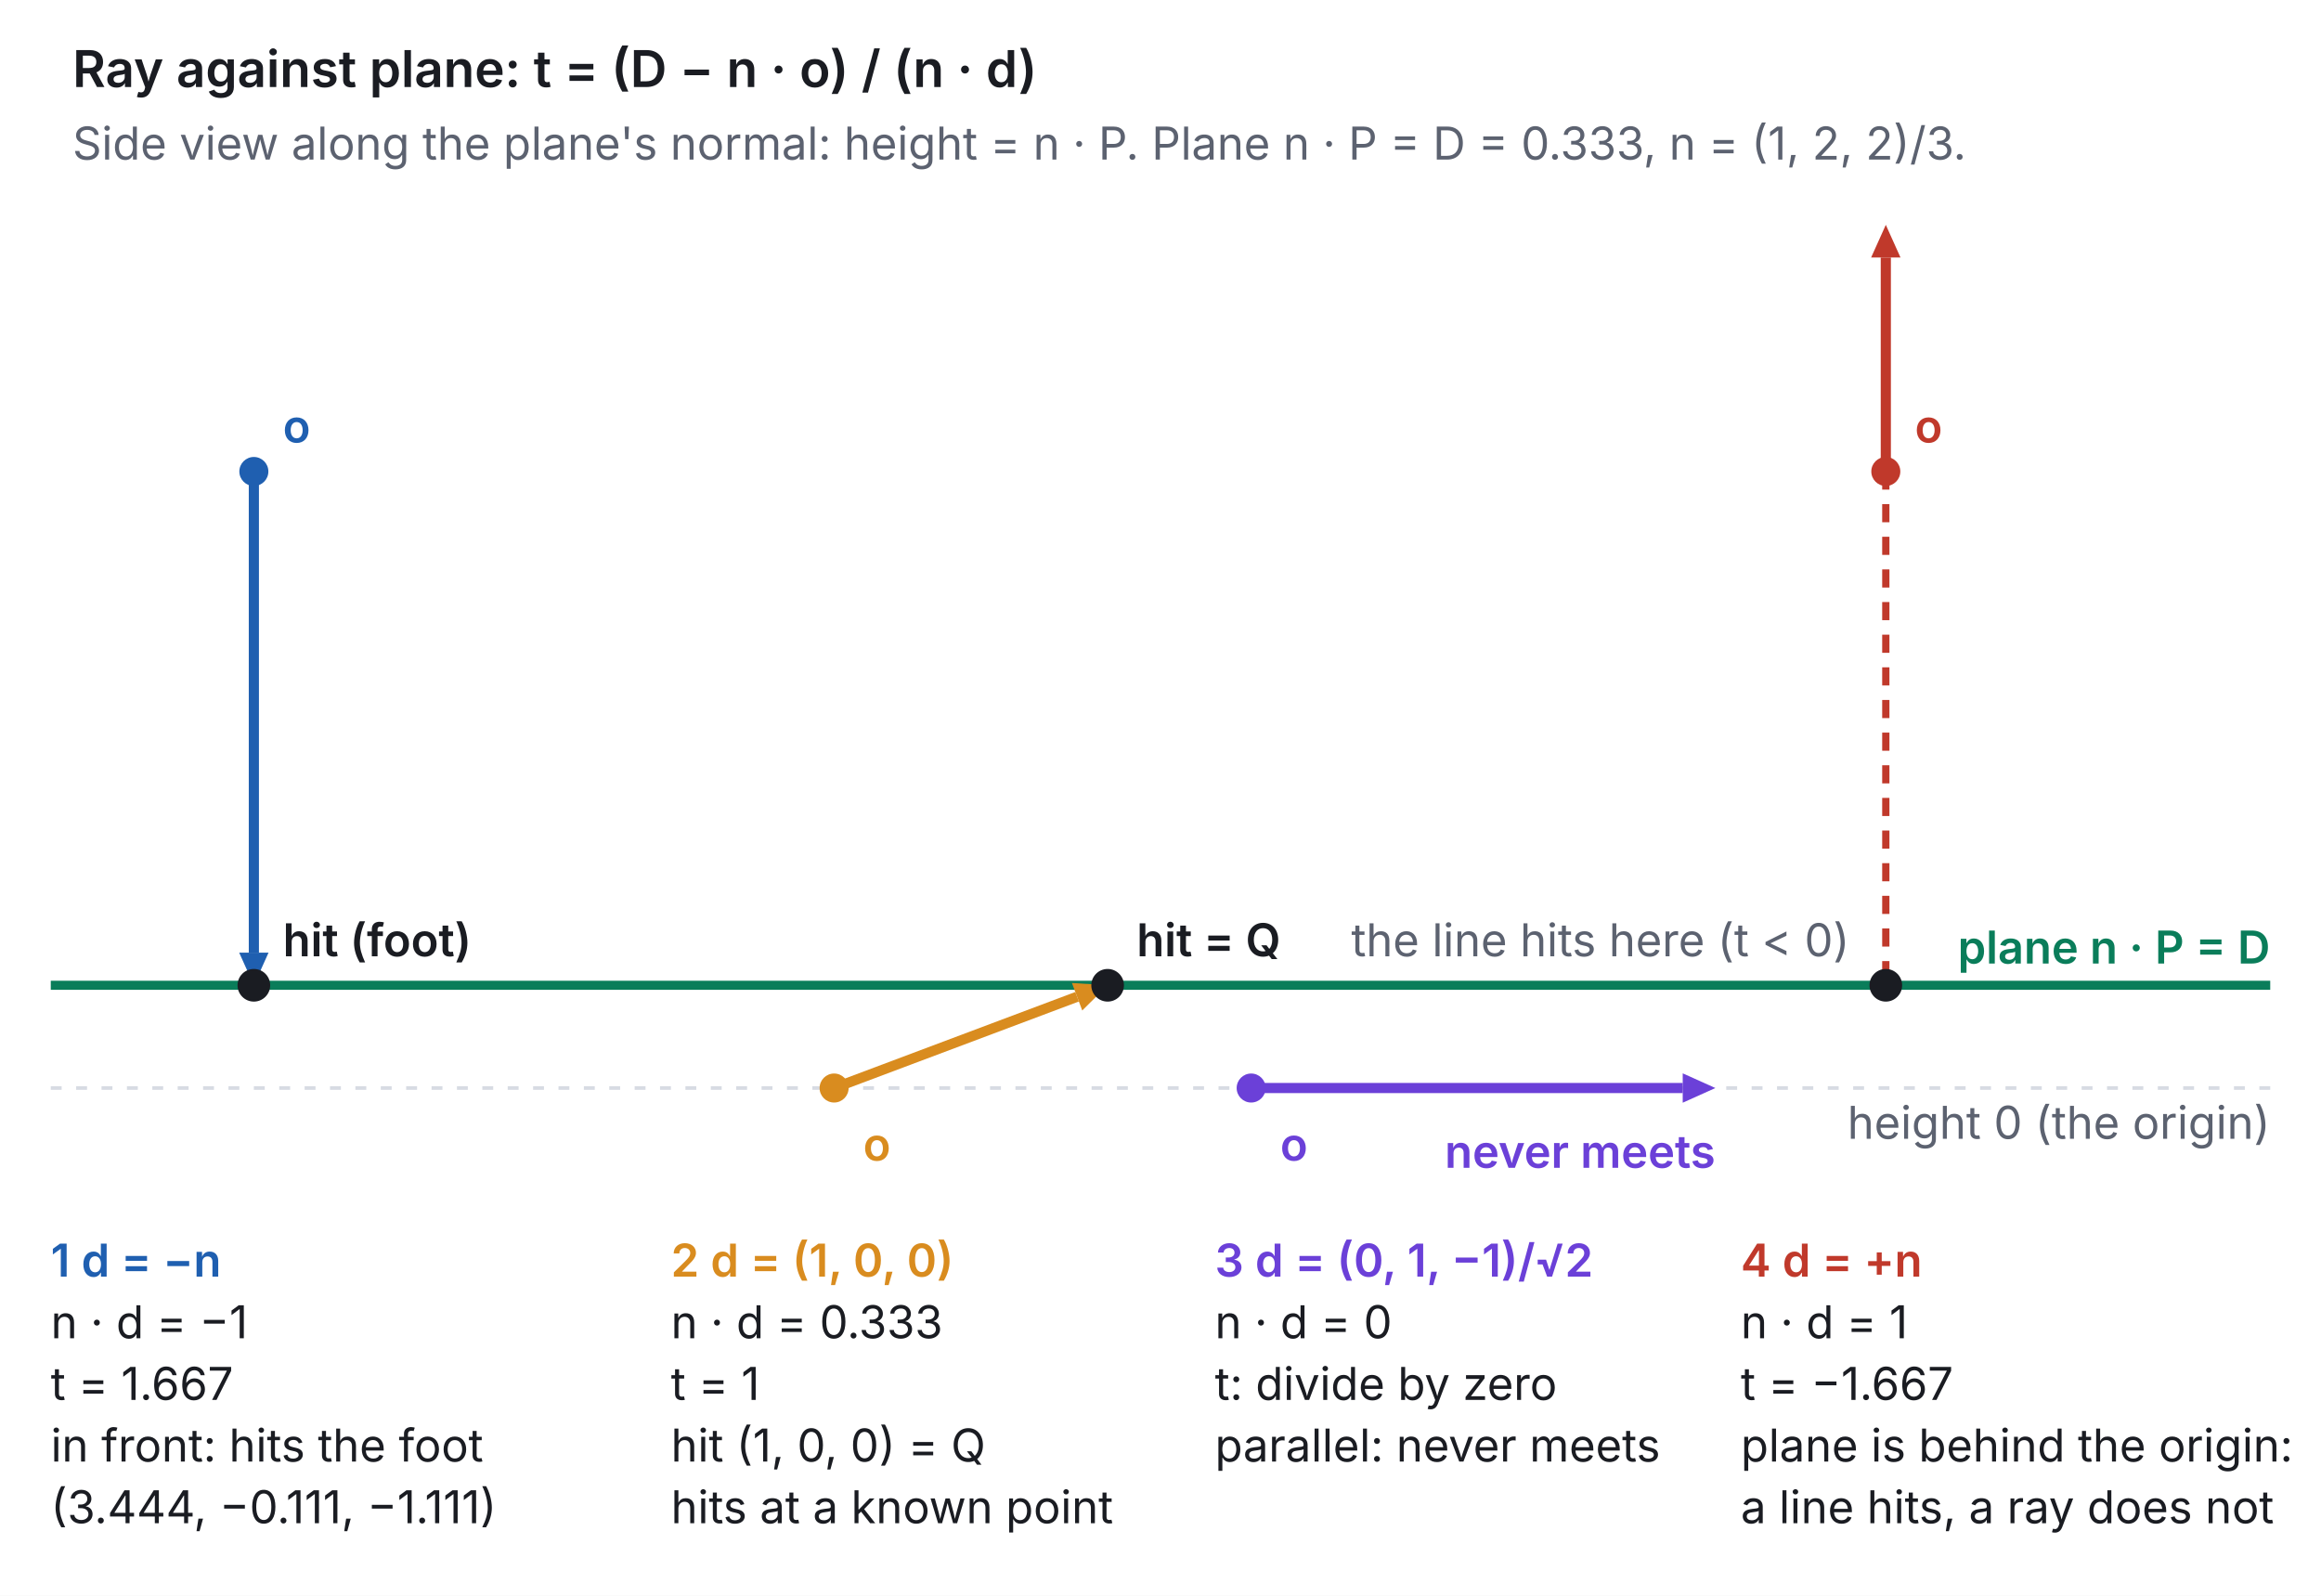
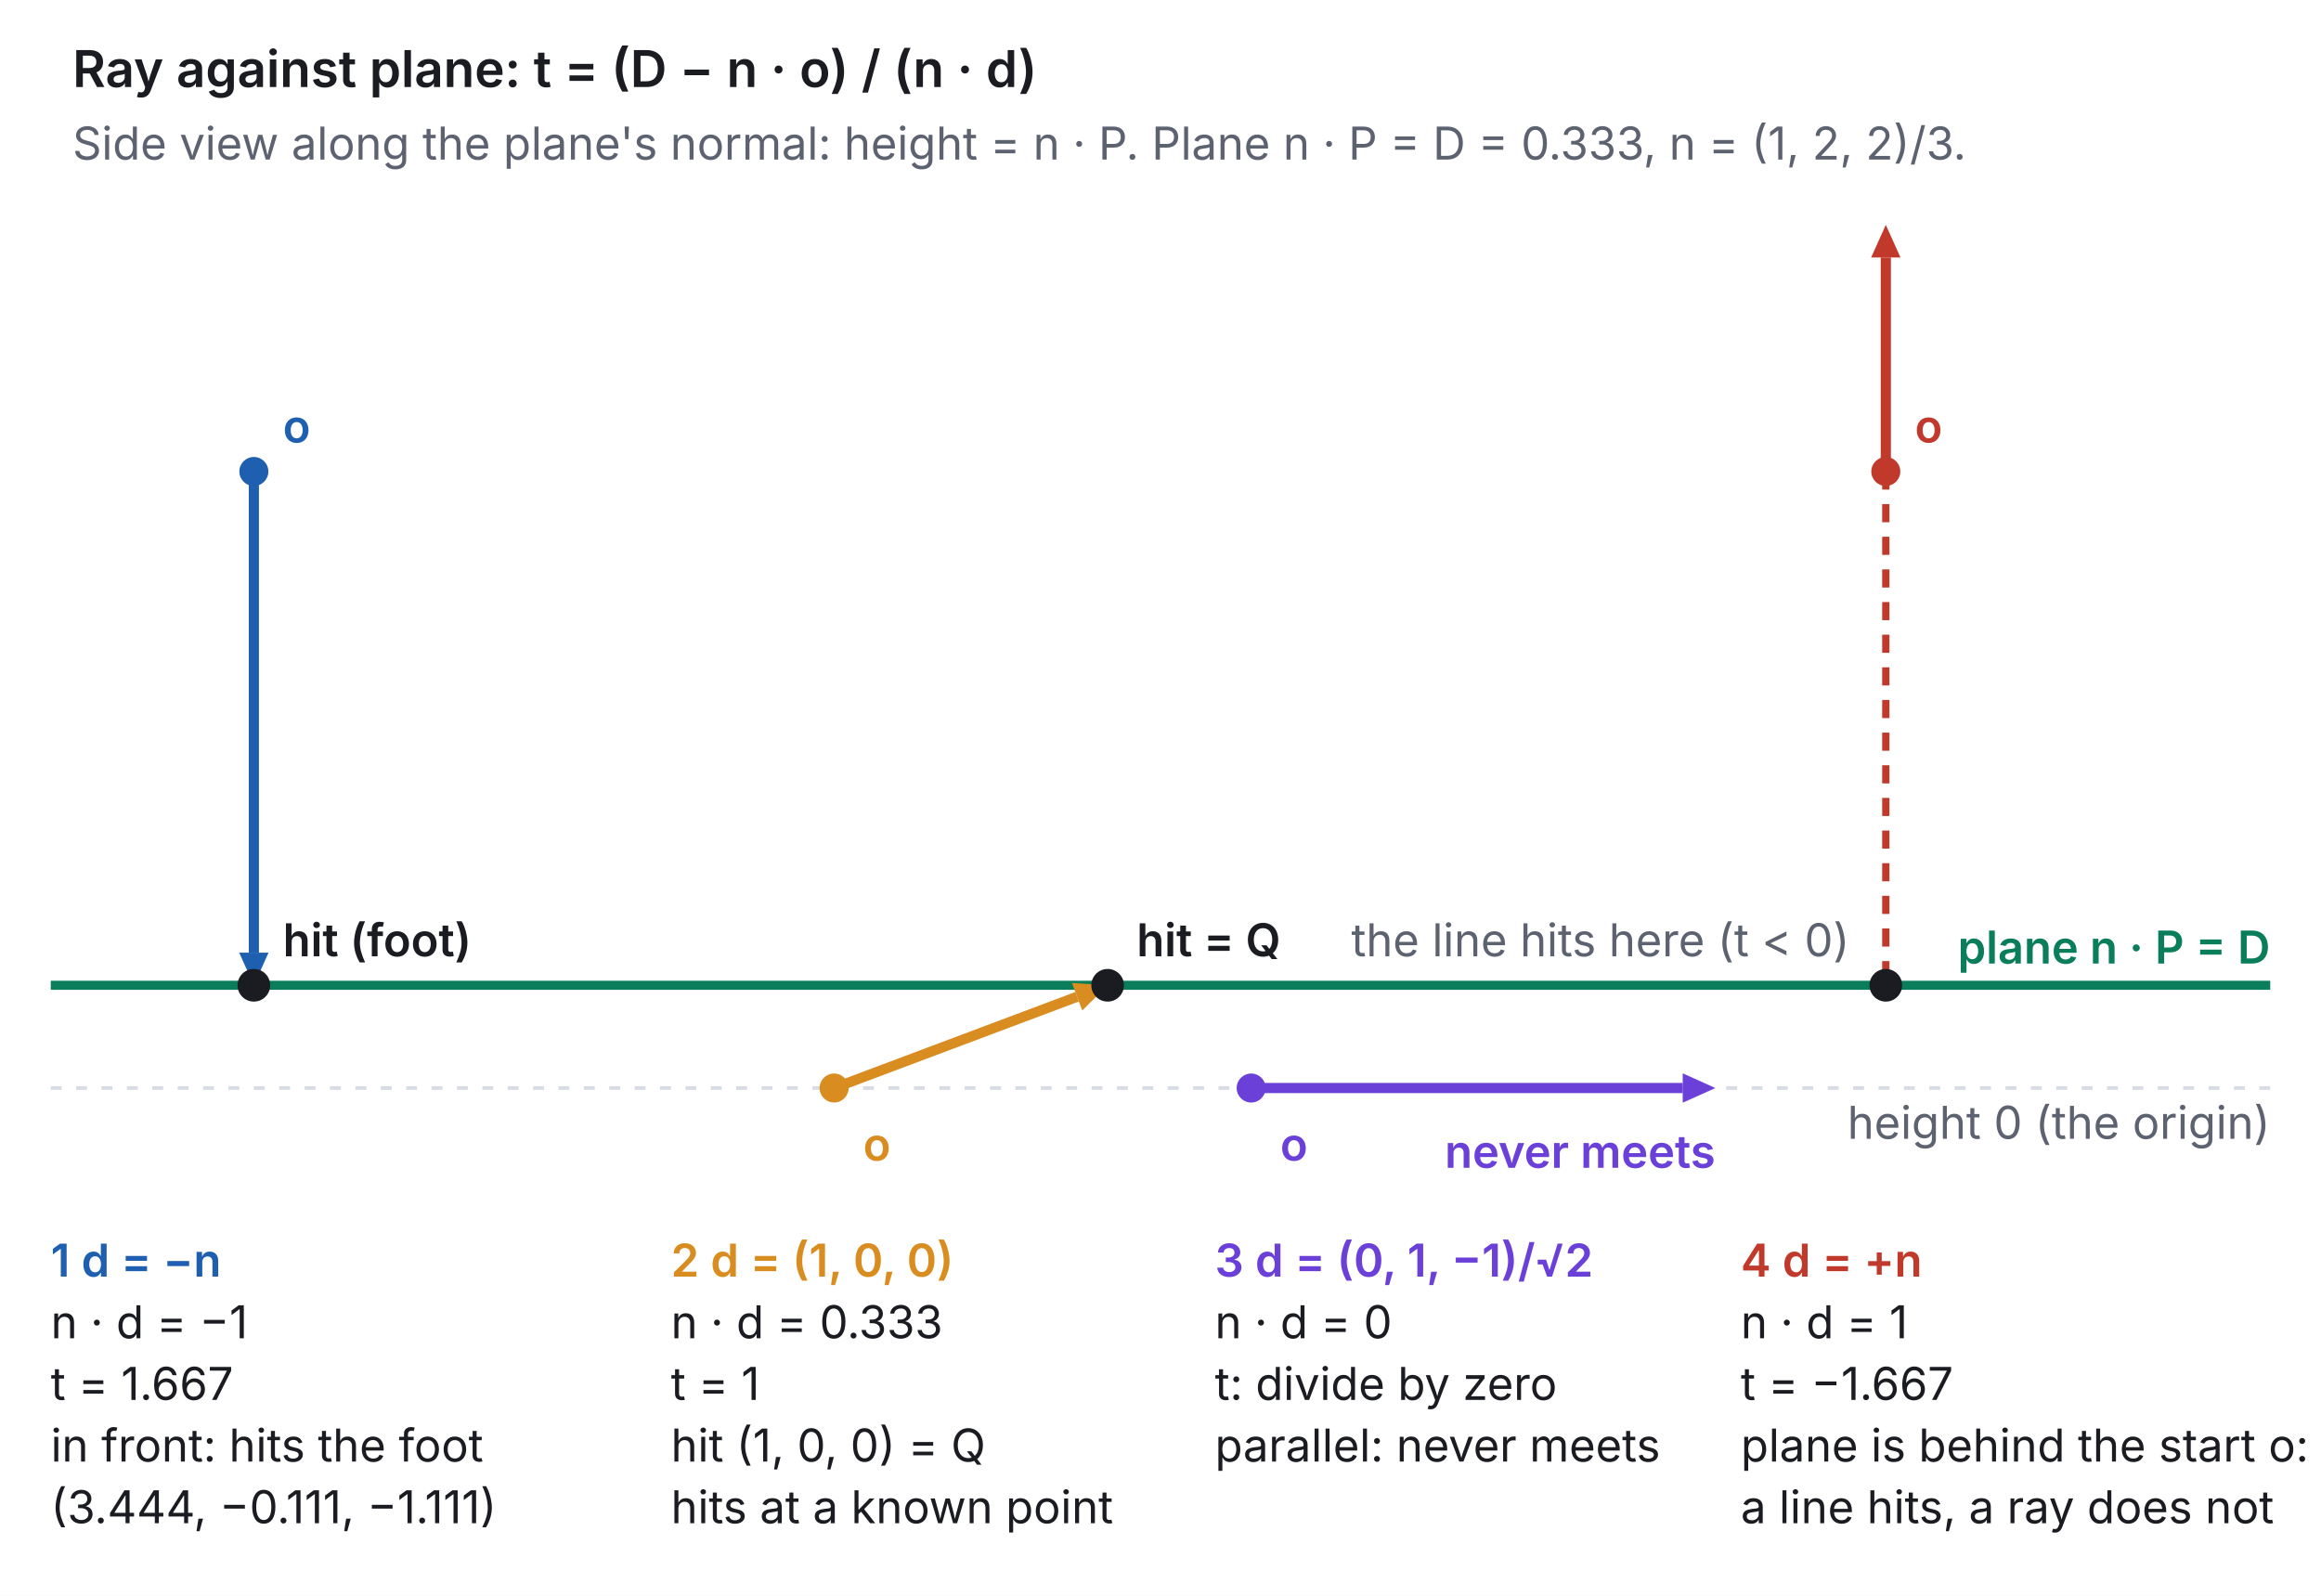
<svg xmlns="http://www.w3.org/2000/svg" viewBox="0 0 640 440" width="640" height="440" font-family="system-ui, -apple-system, Segoe UI, sans-serif" font-size="12" fill="#1a1c22">
  <rect width="640" height="440" fill="#ffffff" />
  <text x="20" y="24" fill="#1a1c22" font-weight="600" font-size="14">Ray against plane: t = (D − n · o) / (n · d)</text>
  <text x="20" y="44" fill="#5c6270" font-size="12.5">Side view along the plane's normal: height = n · P.  Plane n · P = D = 0.333, n = (1, 2, 2)/3.</text>
  <line x1="14" y1="271.67" x2="626" y2="271.67" stroke="#0a7d5a" stroke-width="2.5" />
  <text x="626" y="265.67" fill="#0a7d5a" font-size="12.5" text-anchor="end" font-weight="600">plane  n · P = D</text>
  <line x1="14" y1="300" x2="626" y2="300" stroke="#d7dbe3" stroke-width="1" stroke-dasharray="3 4" />
  <text x="626" y="314" fill="#5c6270" font-size="12.5" text-anchor="end">height 0 (the origin)</text>
  <line x1="70" y1="130" x2="70" y2="262.67" stroke="#1f5fb0" stroke-width="2.8" />
  <polygon points="70,271.67 65.95,262.67 74.05,262.67" fill="#1f5fb0" />
  <circle cx="70" cy="271.67" r="4.5" fill="#1a1c22" />
  <text x="78" y="263.67" fill="#1a1c22" font-size="12.5" font-weight="600">hit (foot)</text>
  <circle cx="70" cy="130" r="4" fill="#1f5fb0" />
  <text x="78" y="122" fill="#1f5fb0" font-size="12.5" font-weight="600">o</text>
  <text x="70" y="340" fill="#1f5fb0" font-size="12.5" />
  <line x1="230" y1="300" x2="297" y2="274.83" stroke="#d98c1f" stroke-width="2.8" />
  <polygon points="305.42,271.67 298.42,278.62 295.58,271.04" fill="#d98c1f" />
  <circle cx="305.42" cy="271.67" r="4.5" fill="#1a1c22" />
  <text x="313.42" y="263.67" fill="#1a1c22" font-size="12.5" font-weight="600">hit = Q</text>
  <circle cx="230" cy="300" r="4" fill="#d98c1f" />
  <text x="238" y="320" fill="#d98c1f" font-size="12.5" font-weight="600">o</text>
  <text x="230" y="340" fill="#d98c1f" font-size="12.5" />
  <line x1="345" y1="300" x2="464" y2="300" stroke="#6b40d8" stroke-width="2.8" />
  <polygon points="473,300 464,304.05 464,295.95" fill="#6b40d8" />
  <text x="473" y="322" fill="#6b40d8" font-size="12.5" text-anchor="end" font-weight="600">never meets</text>
  <circle cx="345" cy="300" r="4" fill="#6b40d8" />
  <text x="353" y="320" fill="#6b40d8" font-size="12.5" font-weight="600">o</text>
  <text x="345" y="340" fill="#6b40d8" font-size="12.5" />
  <line x1="520" y1="130" x2="520" y2="71" stroke="#c0392b" stroke-width="2.8" />
  <polygon points="520,62 524.05,71 515.95,71" fill="#c0392b" />
  <line x1="520" y1="130" x2="520" y2="271.67" stroke="#c0392b" stroke-width="2" stroke-dasharray="5 4" />
  <circle cx="520" cy="271.67" r="4.5" fill="#1a1c22" />
  <text x="510" y="263.67" fill="#5c6270" font-size="12.5" text-anchor="end">the line hits here (t &lt; 0)</text>
  <circle cx="520" cy="130" r="4" fill="#c0392b" />
  <text x="528" y="122" fill="#c0392b" font-size="12.5" font-weight="600">o</text>
  <text x="520" y="340" fill="#c0392b" font-size="12.5" />
  <text x="14" y="352" fill="#1f5fb0" font-size="12.5" font-weight="600">1  d = −n</text>
  <text x="14" y="369" fill="#1a1c22" font-size="12.5">n · d = −1</text>
  <text x="14" y="386" fill="#1a1c22" font-size="12.5">t = 1.667</text>
  <text x="14" y="403" fill="#1a1c22" font-size="12.5">in front: hits the foot</text>
  <text x="14" y="420" fill="#1a1c22" font-size="12.5">(3.444, −0.111, −1.111)</text>
  <text x="185" y="352" fill="#d98c1f" font-size="12.5" font-weight="600">2  d = (1, 0, 0)</text>
  <text x="185" y="369" fill="#1a1c22" font-size="12.5">n · d = 0.333</text>
  <text x="185" y="386" fill="#1a1c22" font-size="12.5">t = 1</text>
  <text x="185" y="403" fill="#1a1c22" font-size="12.5">hit (1, 0, 0) = Q</text>
  <text x="185" y="420" fill="#1a1c22" font-size="12.5">hits at a known point</text>
  <text x="335" y="352" fill="#6b40d8" font-size="12.5" font-weight="600">3  d = (0, 1, −1)/√2</text>
  <text x="335" y="369" fill="#1a1c22" font-size="12.5">n · d = 0</text>
  <text x="335" y="386" fill="#1a1c22" font-size="12.5">t: divide by zero</text>
  <text x="335" y="403" fill="#1a1c22" font-size="12.5">parallel: never meets</text>
  <text x="480" y="352" fill="#c0392b" font-size="12.5" font-weight="600">4  d = +n</text>
  <text x="480" y="369" fill="#1a1c22" font-size="12.5">n · d = 1</text>
  <text x="480" y="386" fill="#1a1c22" font-size="12.5">t = −1.667</text>
-   <text x="480" y="403" fill="#1a1c22" font-size="12.5">plane is behind the origin:</text>
+   <text x="480" y="403" fill="#1a1c22" font-size="12.5">plane is behind the start o:</text>
  <text x="480" y="420" fill="#1a1c22" font-size="12.5">a line hits, a ray does not</text>
  <text x="14" y="330" fill="#5c6270" font-size="12.5" />
</svg>
